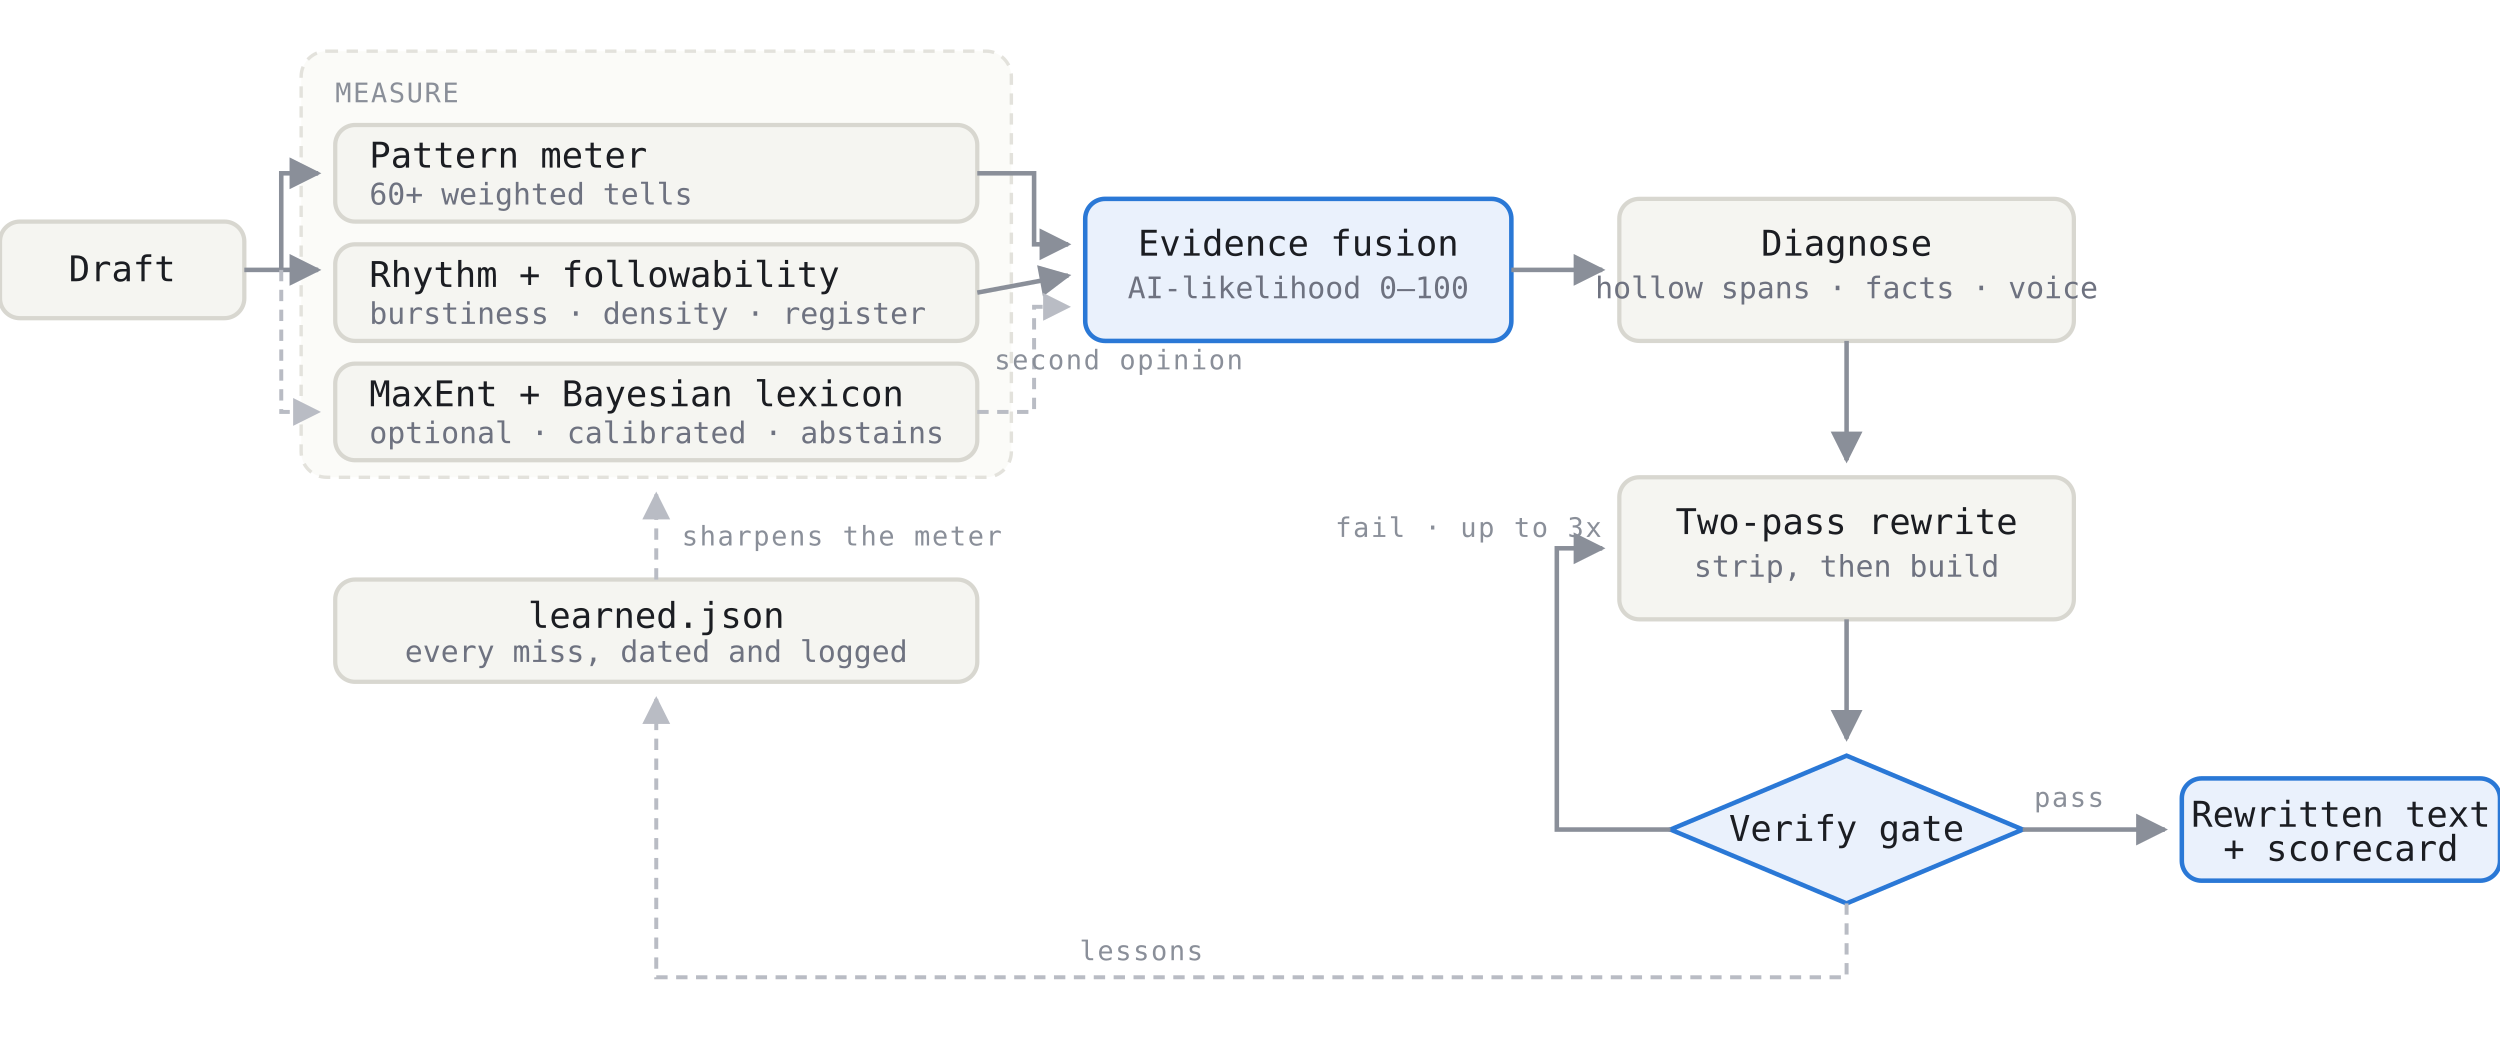
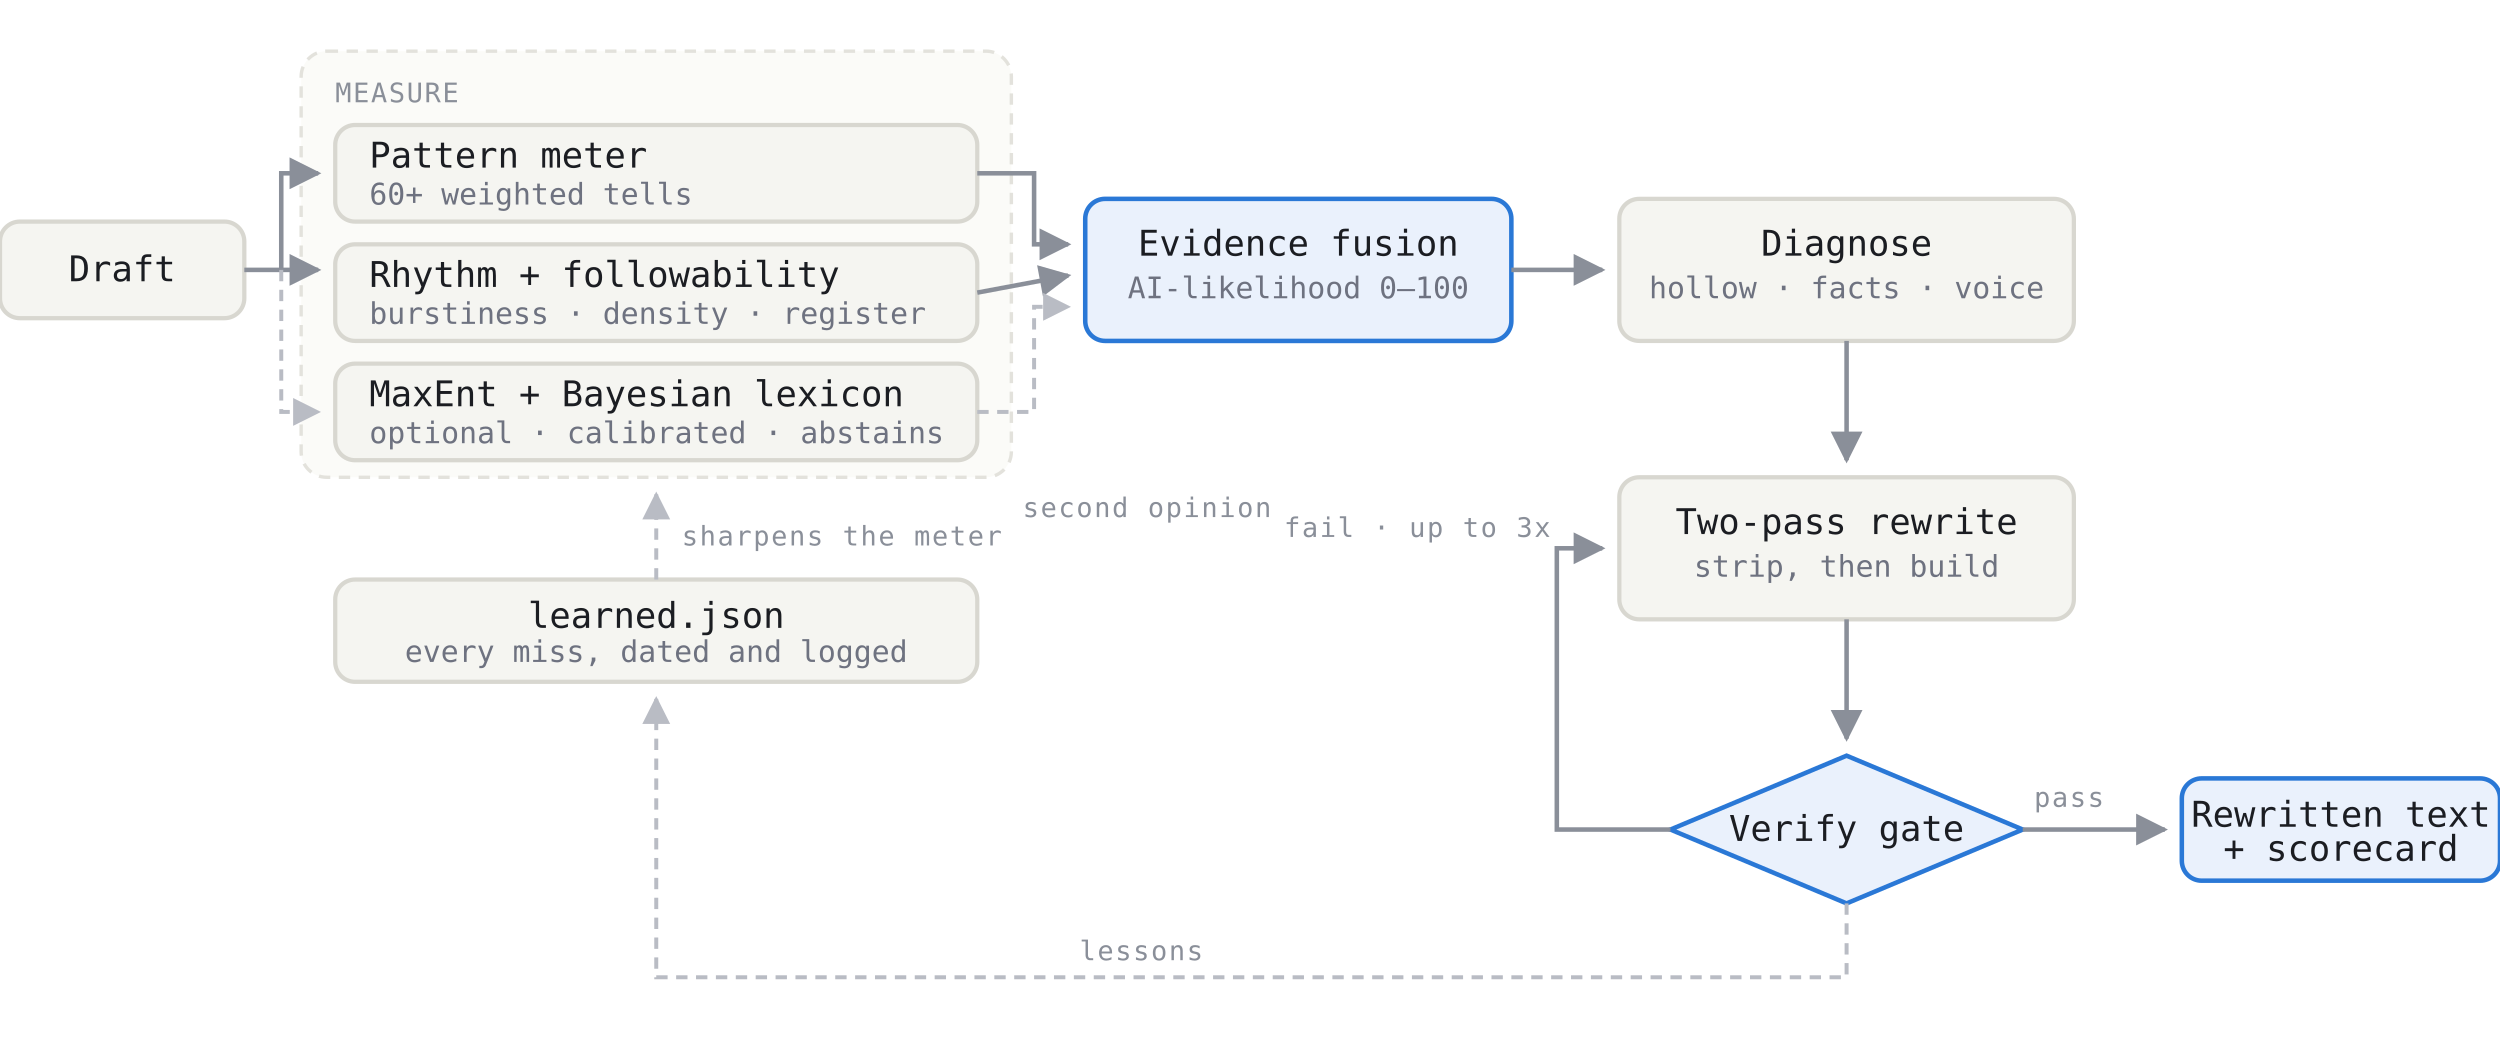
<svg xmlns="http://www.w3.org/2000/svg" viewBox="0 0 880 372" width="880" height="372" font-family="ui-monospace,SFMono-Regular,Menlo,Consolas,monospace" role="img" aria-label="Zero Slop engine. A draft is measured by a pattern meter, rhythm and followability statistics, and an optional calibrated MaxEnt channel. Evidence fusion produces an AI-likelihood score from 0 to 100. Diagnose finds hollow spans, inventories facts and marks voice. A two-pass rewrite strips then builds. A verify gate either passes, emitting the rewritten text with a scorecard, or fails and loops back to the rewrite up to three times. Lessons from each run are written to learned.json, which sharpens the pattern meter.">
  <defs>
    <marker id="a" viewBox="0 0 10 10" refX="9" refY="5" markerWidth="7" markerHeight="7" orient="auto-start-reverse">
      <path d="M0,0 L10,5 L0,10 z" fill="#8A8F99" />
    </marker>
    <marker id="ad" viewBox="0 0 10 10" refX="9" refY="5" markerWidth="7" markerHeight="7" orient="auto-start-reverse">
      <path d="M0,0 L10,5 L0,10 z" fill="#B9BCC4" />
    </marker>
    <style>
    .bx{fill:#F5F5F1;stroke:#D8D7D0;stroke-width:1.5}
    .bxa{fill:#EAF1FC;stroke:#2a78d6;stroke-width:1.6}
    .bxg{fill:#FBFBF8;stroke:#E3E2DC;stroke-width:1.2;stroke-dasharray:4 3}
    .t{font-size:12.5px;fill:#1B1D22}
    .ts{font-size:10.5px;fill:#6E7280}
    .tl{font-size:9.5px;fill:#8A8F99;letter-spacing:.06em}
    .ln{stroke:#8A8F99;stroke-width:1.6;fill:none;marker-end:url(#a)}
    .lnd{stroke:#B9BCC4;stroke-width:1.4;fill:none;stroke-dasharray:4 3;marker-end:url(#ad)}
    @media (prefers-color-scheme:dark){
      .bx{fill:#1C1F26;stroke:#333741}.bxa{fill:#17243A;stroke:#3987e5}
      .bxg{fill:#15171C;stroke:#2B2E36}.t{fill:#E9E8E3}.ts{fill:#A0A4AE}.tl{fill:#7B7F89}
      .ln{stroke:#8A8F99}.lnd{stroke:#565B66}
    }
  </style>
  </defs>
  <rect x="106" y="18" width="250" height="150" rx="9" class="bxg" />
  <text x="118" y="36" class="tl">MEASURE</text>
  <rect x="0" y="78" width="86" height="34" rx="7" class="bx" />
  <text x="43" y="99" class="t" text-anchor="middle">Draft</text>
  <rect x="118" y="44" width="226" height="34" rx="7" class="bx" />
  <text x="130" y="59" class="t">Pattern meter</text>
  <text x="130" y="72" class="ts">60+ weighted tells</text>
  <rect x="118" y="86" width="226" height="34" rx="7" class="bx" />
  <text x="130" y="101" class="t">Rhythm + followability</text>
  <text x="130" y="114" class="ts">burstiness · density · register</text>
  <rect x="118" y="128" width="226" height="34" rx="7" class="bx" />
  <text x="130" y="143" class="t">MaxEnt + Bayesian lexicon</text>
  <text x="130" y="156" class="ts">optional · calibrated · abstains</text>
  <rect x="118" y="204" width="226" height="36" rx="7" class="bx" />
  <text x="231" y="221" class="t" text-anchor="middle">learned.json</text>
  <text x="231" y="233" class="ts" text-anchor="middle">every miss, dated and logged</text>
  <rect x="382" y="70" width="150" height="50" rx="7" class="bxa" />
  <text x="457" y="90" class="t" text-anchor="middle">Evidence fusion</text>
  <text x="457" y="105" class="ts" text-anchor="middle">AI-likelihood 0–100</text>
  <rect x="570" y="70" width="160" height="50" rx="7" class="bx" />
  <text x="650" y="90" class="t" text-anchor="middle">Diagnose</text>
-   <text x="650" y="105" class="ts" text-anchor="middle">hollow spans · facts · voice</text>
+   <text x="650" y="105" class="ts" text-anchor="middle">hollow · facts · voice</text>
  <rect x="570" y="168" width="160" height="50" rx="7" class="bx" />
  <text x="650" y="188" class="t" text-anchor="middle">Two-pass rewrite</text>
  <text x="650" y="203" class="ts" text-anchor="middle">strip, then build</text>
  <path d="M650 266 L712 292 L650 318 L588 292 Z" class="bxa" />
  <text x="650" y="296" class="t" text-anchor="middle">Verify gate</text>
  <rect x="768" y="274" width="112" height="36" rx="7" class="bxa" />
  <text x="824" y="291" class="t" text-anchor="middle">Rewritten text</text>
  <text x="824" y="303" class="t" text-anchor="middle">+ scorecard</text>
  <path d="M86 95 L112 95" class="ln" />
  <path d="M99 95 L99 61 L112 61" class="ln" />
  <path d="M99 95 L99 145 L112 145" class="lnd" />
  <path d="M344 61 L364 61 L364 86 L376 86" class="ln" />
  <path d="M344 103 L376 97" class="ln" />
  <path d="M344 145 L364 145 L364 108 L376 108" class="lnd" />
-   <text x="350" y="130" class="tl">second opinion</text>
+   <text x="360" y="182" class="tl">second opinion</text>
  <path d="M532 95 L564 95" class="ln" />
  <path d="M650 120 L650 162" class="ln" />
  <path d="M650 218 L650 260" class="ln" />
  <path d="M712 292 L762 292" class="ln" />
  <text x="716" y="284" class="tl">pass</text>
  <path d="M588 292 L548 292 L548 193 L564 193" class="ln" />
-   <text x="470" y="189" class="tl">fail · up to 3x</text>
+   <text x="452" y="189" class="tl">fail · up to 3x</text>
  <path d="M650 318 L650 344 L231 344 L231 246" class="lnd" />
  <text x="380" y="338" class="tl">lessons</text>
  <path d="M231 204 L231 174" class="lnd" />
  <text x="240" y="192" class="tl">sharpens the meter</text>
</svg>
